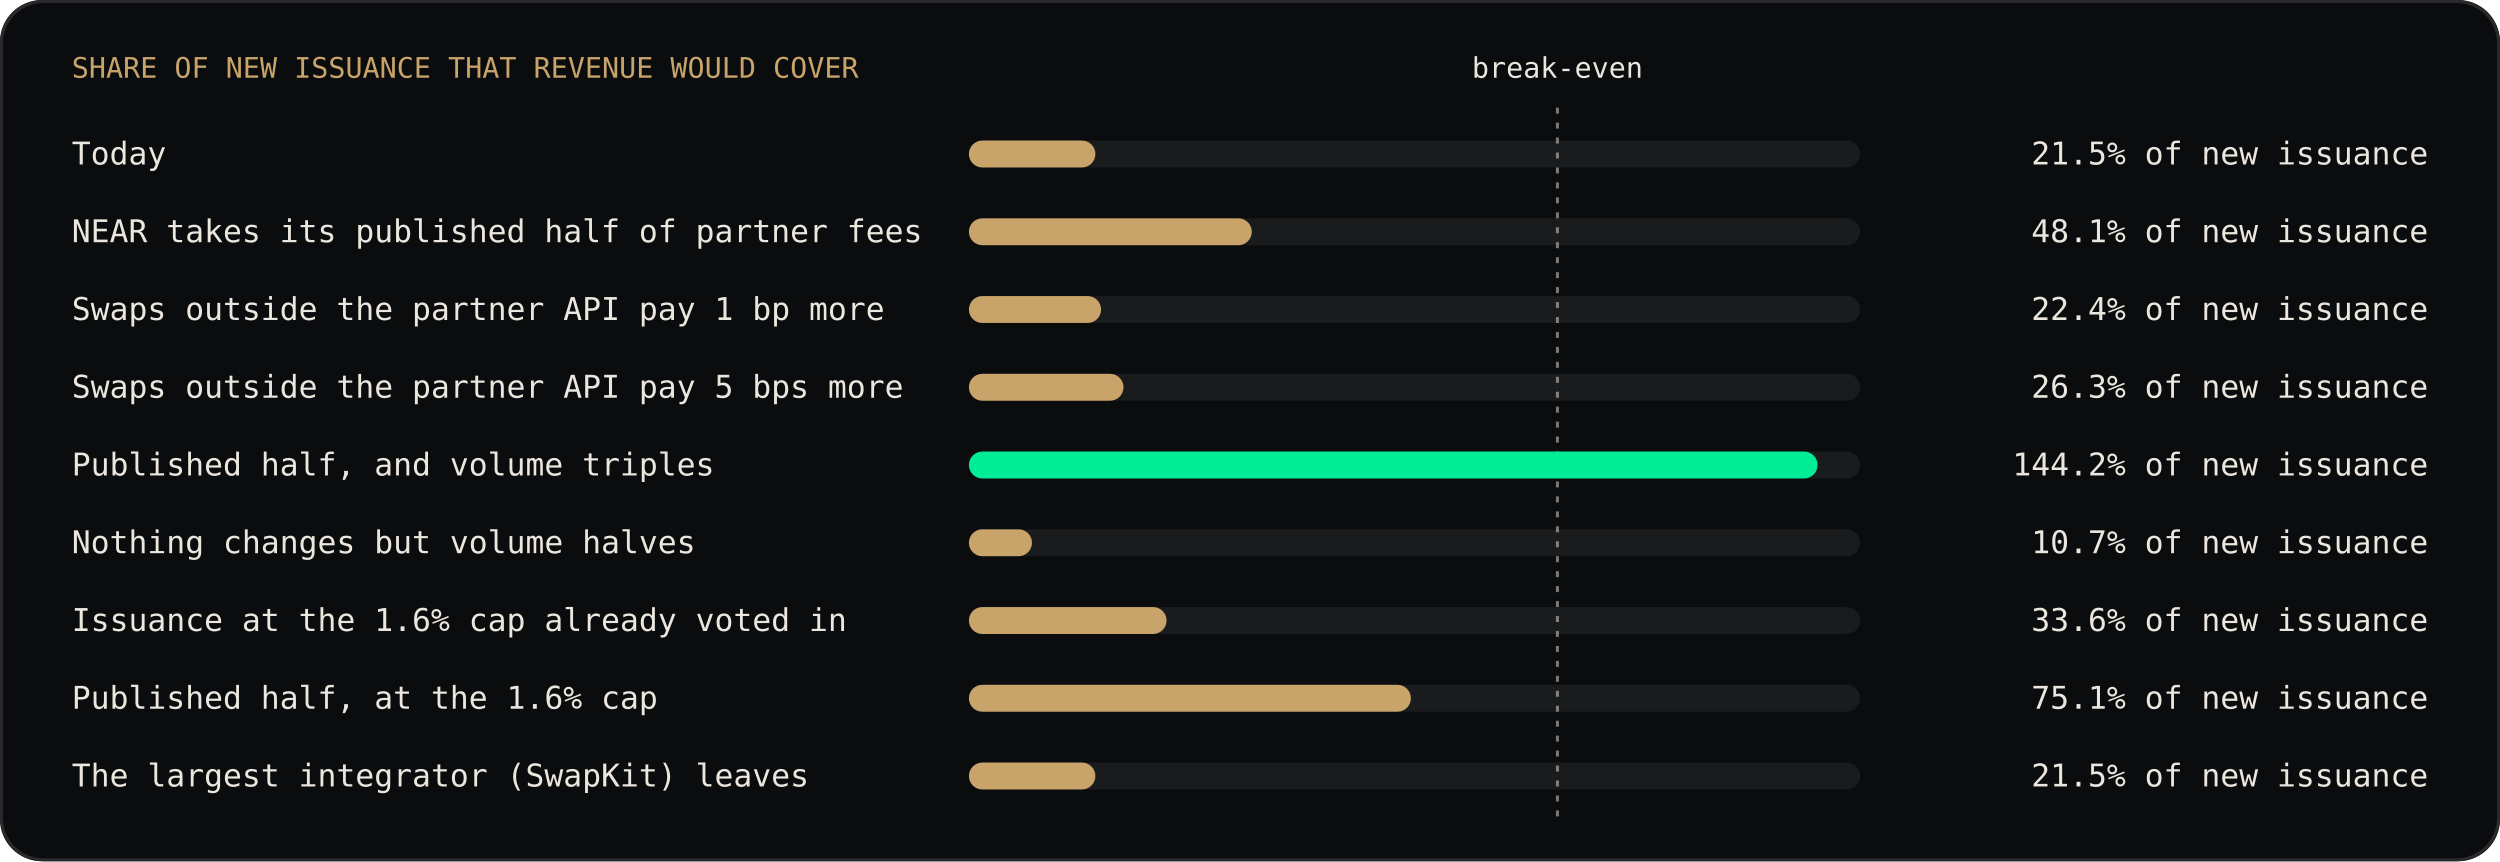
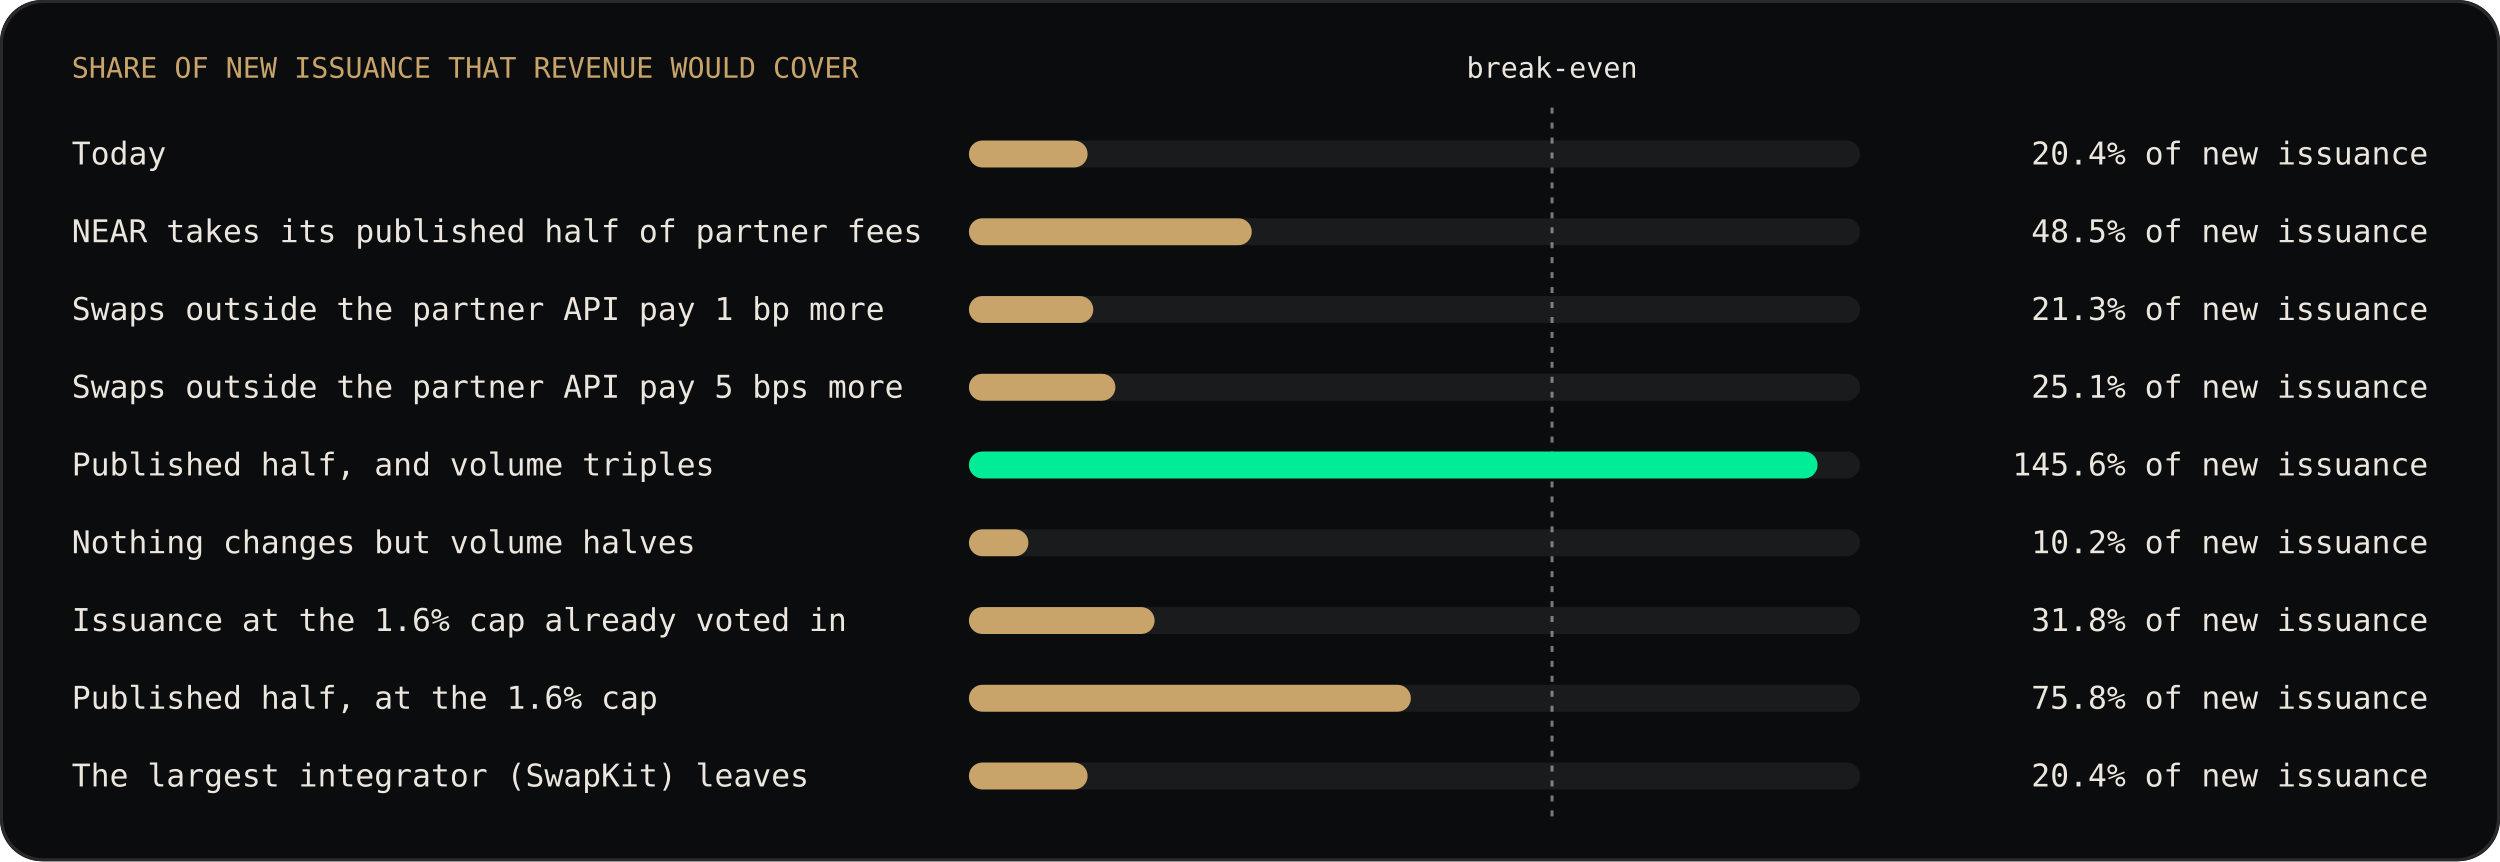
<svg xmlns="http://www.w3.org/2000/svg" viewBox="0 0 836 288" width="836" height="288" font-family="'JetBrains Mono', ui-monospace, SFMono-Regular, Menlo, Consolas, monospace" font-size="9">
  <rect width="836" height="288" rx="14" fill="#0b0c0e" />
  <rect x="0.5" y="0.5" width="835" height="287" rx="14" fill="none" stroke="#2a2a2c" />
  <text x="24.0" y="26.0" fill="#c8a46a" font-size="9.5" font-weight="500" text-anchor="start">SHARE OF NEW ISSUANCE THAT REVENUE WOULD COVER</text>
-   <line x1="520.8" x2="520.8" y1="36.0" y2="274.0" stroke="#ece7de" stroke-opacity="0.5" stroke-dasharray="2 3" />
-   <text x="520.8" y="26.0" fill="#ece7de" font-size="9.5" font-weight="400" text-anchor="middle">break-even</text>
+   <line x1="519.0" x2="519.0" y1="36.0" y2="274.0" stroke="#ece7de" stroke-opacity="0.5" stroke-dasharray="2 3" />
+   <text x="519.0" y="26.0" fill="#ece7de" font-size="9.5" font-weight="400" text-anchor="middle">break-even</text>
  <text x="24.0" y="55.0" fill="#ece7de" font-size="10.5" font-weight="400" text-anchor="start">Today</text>
  <rect x="324.0" y="47.0" width="298.0" height="9" rx="4.5" fill="#ece7de" fill-opacity="0.07" />
-   <rect x="324.0" y="47.0" width="42.3" height="9" rx="4.5" fill="#c8a46a" />
-   <text x="812.0" y="55.0" fill="#ece7de" font-size="10.5" font-weight="400" text-anchor="end">21.5% of new issuance</text>
+   <rect x="324.0" y="47.0" width="39.7" height="9" rx="4.5" fill="#c8a46a" />
+   <text x="812.0" y="55.0" fill="#ece7de" font-size="10.5" font-weight="400" text-anchor="end">20.4% of new issuance</text>
  <text x="24.0" y="81.0" fill="#ece7de" font-size="10.5" font-weight="400" text-anchor="start">NEAR takes its published half of partner fees</text>
  <rect x="324.0" y="73.0" width="298.0" height="9" rx="4.5" fill="#ece7de" fill-opacity="0.07" />
  <rect x="324.0" y="73.0" width="94.6" height="9" rx="4.5" fill="#c8a46a" />
-   <text x="812.0" y="81.0" fill="#ece7de" font-size="10.5" font-weight="400" text-anchor="end">48.1% of new issuance</text>
+   <text x="812.0" y="81.0" fill="#ece7de" font-size="10.5" font-weight="400" text-anchor="end">48.5% of new issuance</text>
  <text x="24.0" y="107.0" fill="#ece7de" font-size="10.5" font-weight="400" text-anchor="start">Swaps outside the partner API pay 1 bp more</text>
  <rect x="324.0" y="99.0" width="298.0" height="9" rx="4.5" fill="#ece7de" fill-opacity="0.07" />
-   <rect x="324.0" y="99.0" width="44.2" height="9" rx="4.5" fill="#c8a46a" />
-   <text x="812.0" y="107.0" fill="#ece7de" font-size="10.5" font-weight="400" text-anchor="end">22.4% of new issuance</text>
+   <rect x="324.0" y="99.0" width="41.6" height="9" rx="4.5" fill="#c8a46a" />
+   <text x="812.0" y="107.0" fill="#ece7de" font-size="10.5" font-weight="400" text-anchor="end">21.3% of new issuance</text>
  <text x="24.0" y="133.0" fill="#ece7de" font-size="10.5" font-weight="400" text-anchor="start">Swaps outside the partner API pay 5 bps more</text>
  <rect x="324.0" y="125.0" width="298.0" height="9" rx="4.5" fill="#ece7de" fill-opacity="0.07" />
-   <rect x="324.0" y="125.0" width="51.7" height="9" rx="4.5" fill="#c8a46a" />
-   <text x="812.0" y="133.0" fill="#ece7de" font-size="10.5" font-weight="400" text-anchor="end">26.3% of new issuance</text>
+   <rect x="324.0" y="125.0" width="49.0" height="9" rx="4.5" fill="#c8a46a" />
+   <text x="812.0" y="133.0" fill="#ece7de" font-size="10.5" font-weight="400" text-anchor="end">25.1% of new issuance</text>
  <text x="24.0" y="159.0" fill="#ece7de" font-size="10.5" font-weight="400" text-anchor="start">Published half, and volume triples</text>
  <rect x="324.0" y="151.0" width="298.0" height="9" rx="4.5" fill="#ece7de" fill-opacity="0.07" />
  <rect x="324.0" y="151.0" width="283.8" height="9" rx="4.5" fill="#00ec97" />
-   <text x="812.0" y="159.0" fill="#ece7de" font-size="10.5" font-weight="400" text-anchor="end">144.2% of new issuance</text>
+   <text x="812.0" y="159.0" fill="#ece7de" font-size="10.5" font-weight="400" text-anchor="end">145.6% of new issuance</text>
  <text x="24.0" y="185.0" fill="#ece7de" font-size="10.5" font-weight="400" text-anchor="start">Nothing changes but volume halves</text>
  <rect x="324.0" y="177.0" width="298.0" height="9" rx="4.5" fill="#ece7de" fill-opacity="0.07" />
-   <rect x="324.0" y="177.0" width="21.1" height="9" rx="4.5" fill="#c8a46a" />
-   <text x="812.0" y="185.0" fill="#ece7de" font-size="10.5" font-weight="400" text-anchor="end">10.7% of new issuance</text>
+   <rect x="324.0" y="177.0" width="19.9" height="9" rx="4.5" fill="#c8a46a" />
+   <text x="812.0" y="185.0" fill="#ece7de" font-size="10.5" font-weight="400" text-anchor="end">10.2% of new issuance</text>
  <text x="24.0" y="211.0" fill="#ece7de" font-size="10.5" font-weight="400" text-anchor="start">Issuance at the 1.6% cap already voted in</text>
  <rect x="324.0" y="203.0" width="298.0" height="9" rx="4.5" fill="#ece7de" fill-opacity="0.07" />
-   <rect x="324.0" y="203.0" width="66.1" height="9" rx="4.5" fill="#c8a46a" />
-   <text x="812.0" y="211.0" fill="#ece7de" font-size="10.5" font-weight="400" text-anchor="end">33.6% of new issuance</text>
+   <rect x="324.0" y="203.0" width="62.1" height="9" rx="4.5" fill="#c8a46a" />
+   <text x="812.0" y="211.0" fill="#ece7de" font-size="10.5" font-weight="400" text-anchor="end">31.8% of new issuance</text>
  <text x="24.0" y="237.0" fill="#ece7de" font-size="10.5" font-weight="400" text-anchor="start">Published half, at the 1.6% cap</text>
  <rect x="324.0" y="229.0" width="298.0" height="9" rx="4.5" fill="#ece7de" fill-opacity="0.07" />
  <rect x="324.0" y="229.0" width="147.8" height="9" rx="4.5" fill="#c8a46a" />
-   <text x="812.0" y="237.0" fill="#ece7de" font-size="10.5" font-weight="400" text-anchor="end">75.1% of new issuance</text>
+   <text x="812.0" y="237.0" fill="#ece7de" font-size="10.5" font-weight="400" text-anchor="end">75.8% of new issuance</text>
  <text x="24.0" y="263.0" fill="#ece7de" font-size="10.5" font-weight="400" text-anchor="start">The largest integrator (SwapKit) leaves</text>
  <rect x="324.0" y="255.0" width="298.0" height="9" rx="4.5" fill="#ece7de" fill-opacity="0.07" />
-   <rect x="324.0" y="255.0" width="42.3" height="9" rx="4.5" fill="#c8a46a" />
-   <text x="812.0" y="263.0" fill="#ece7de" font-size="10.5" font-weight="400" text-anchor="end">21.5% of new issuance</text>
+   <rect x="324.0" y="255.0" width="39.7" height="9" rx="4.5" fill="#c8a46a" />
+   <text x="812.0" y="263.0" fill="#ece7de" font-size="10.5" font-weight="400" text-anchor="end">20.4% of new issuance</text>
</svg>
